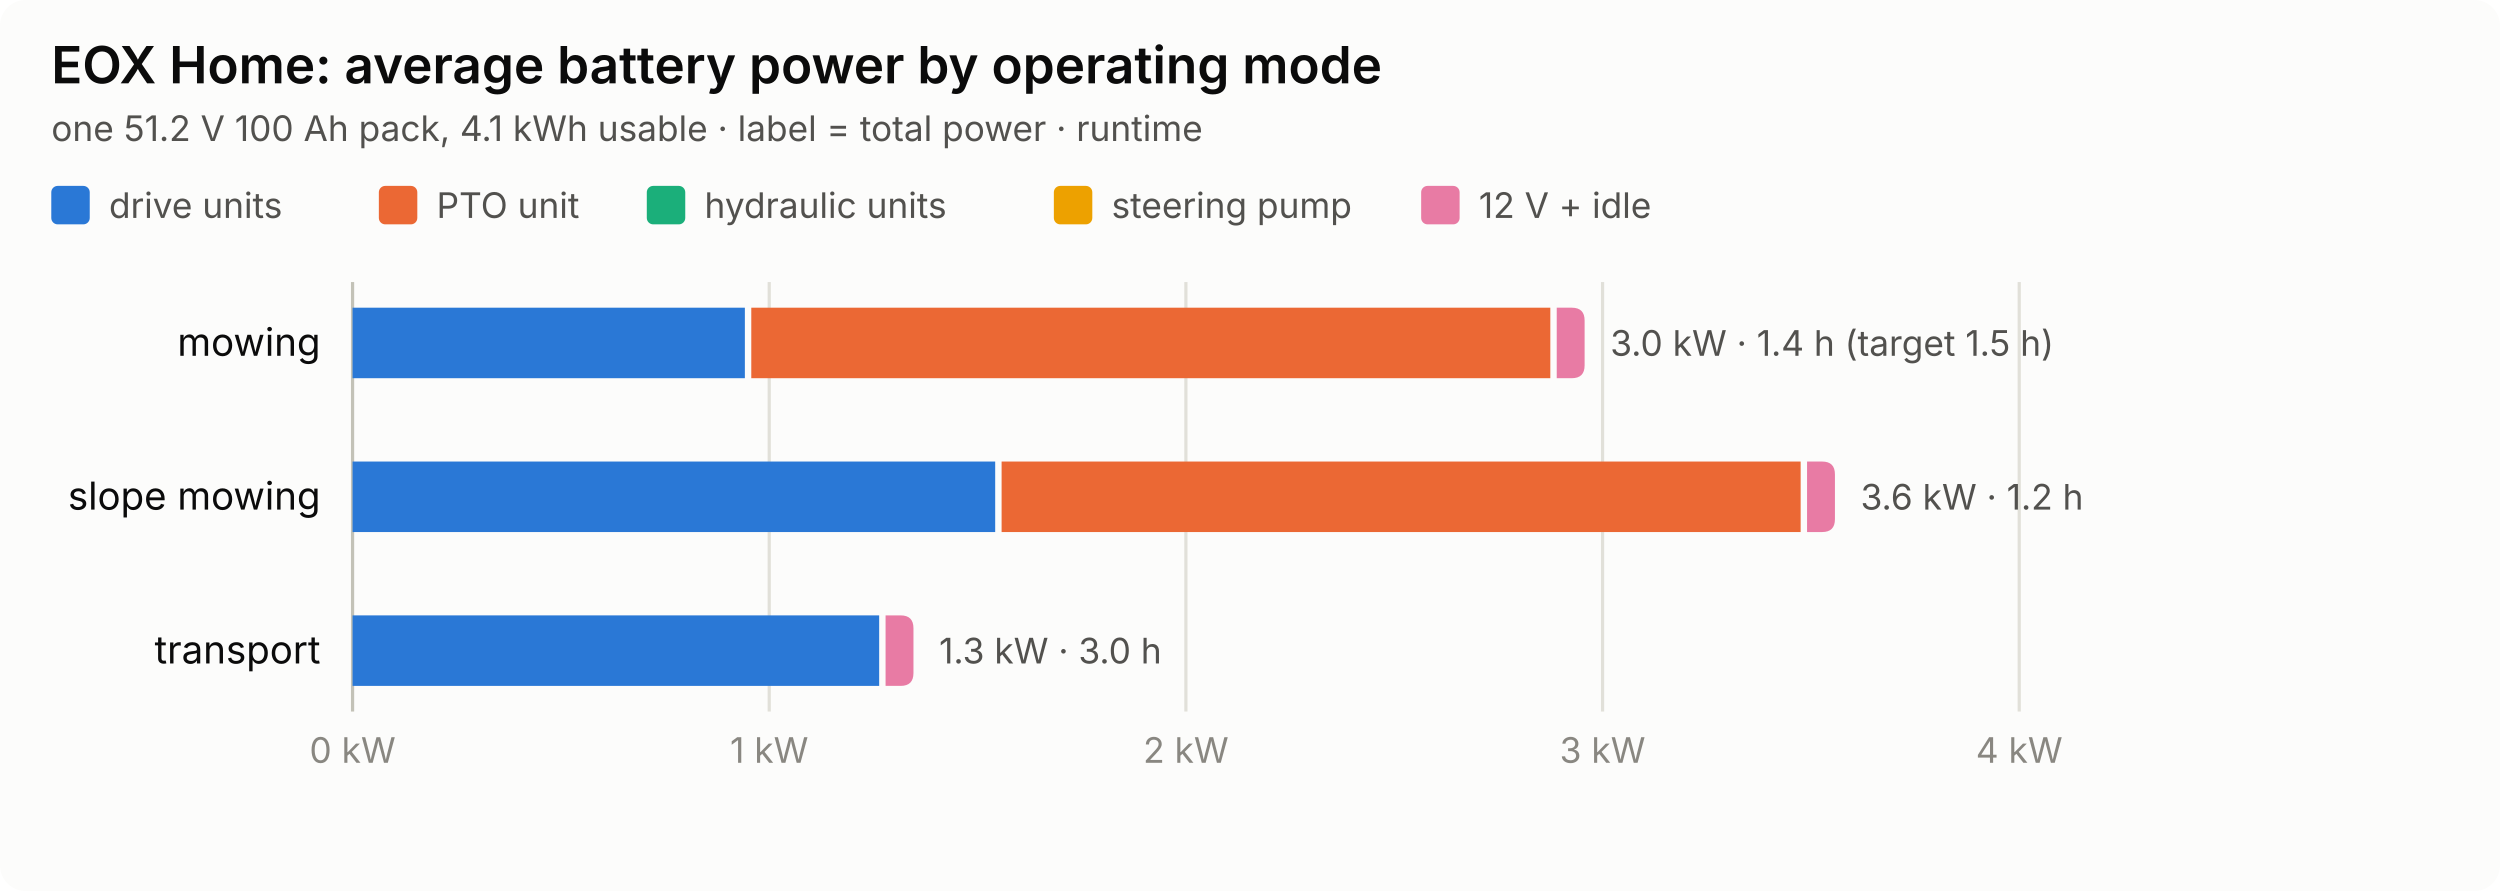
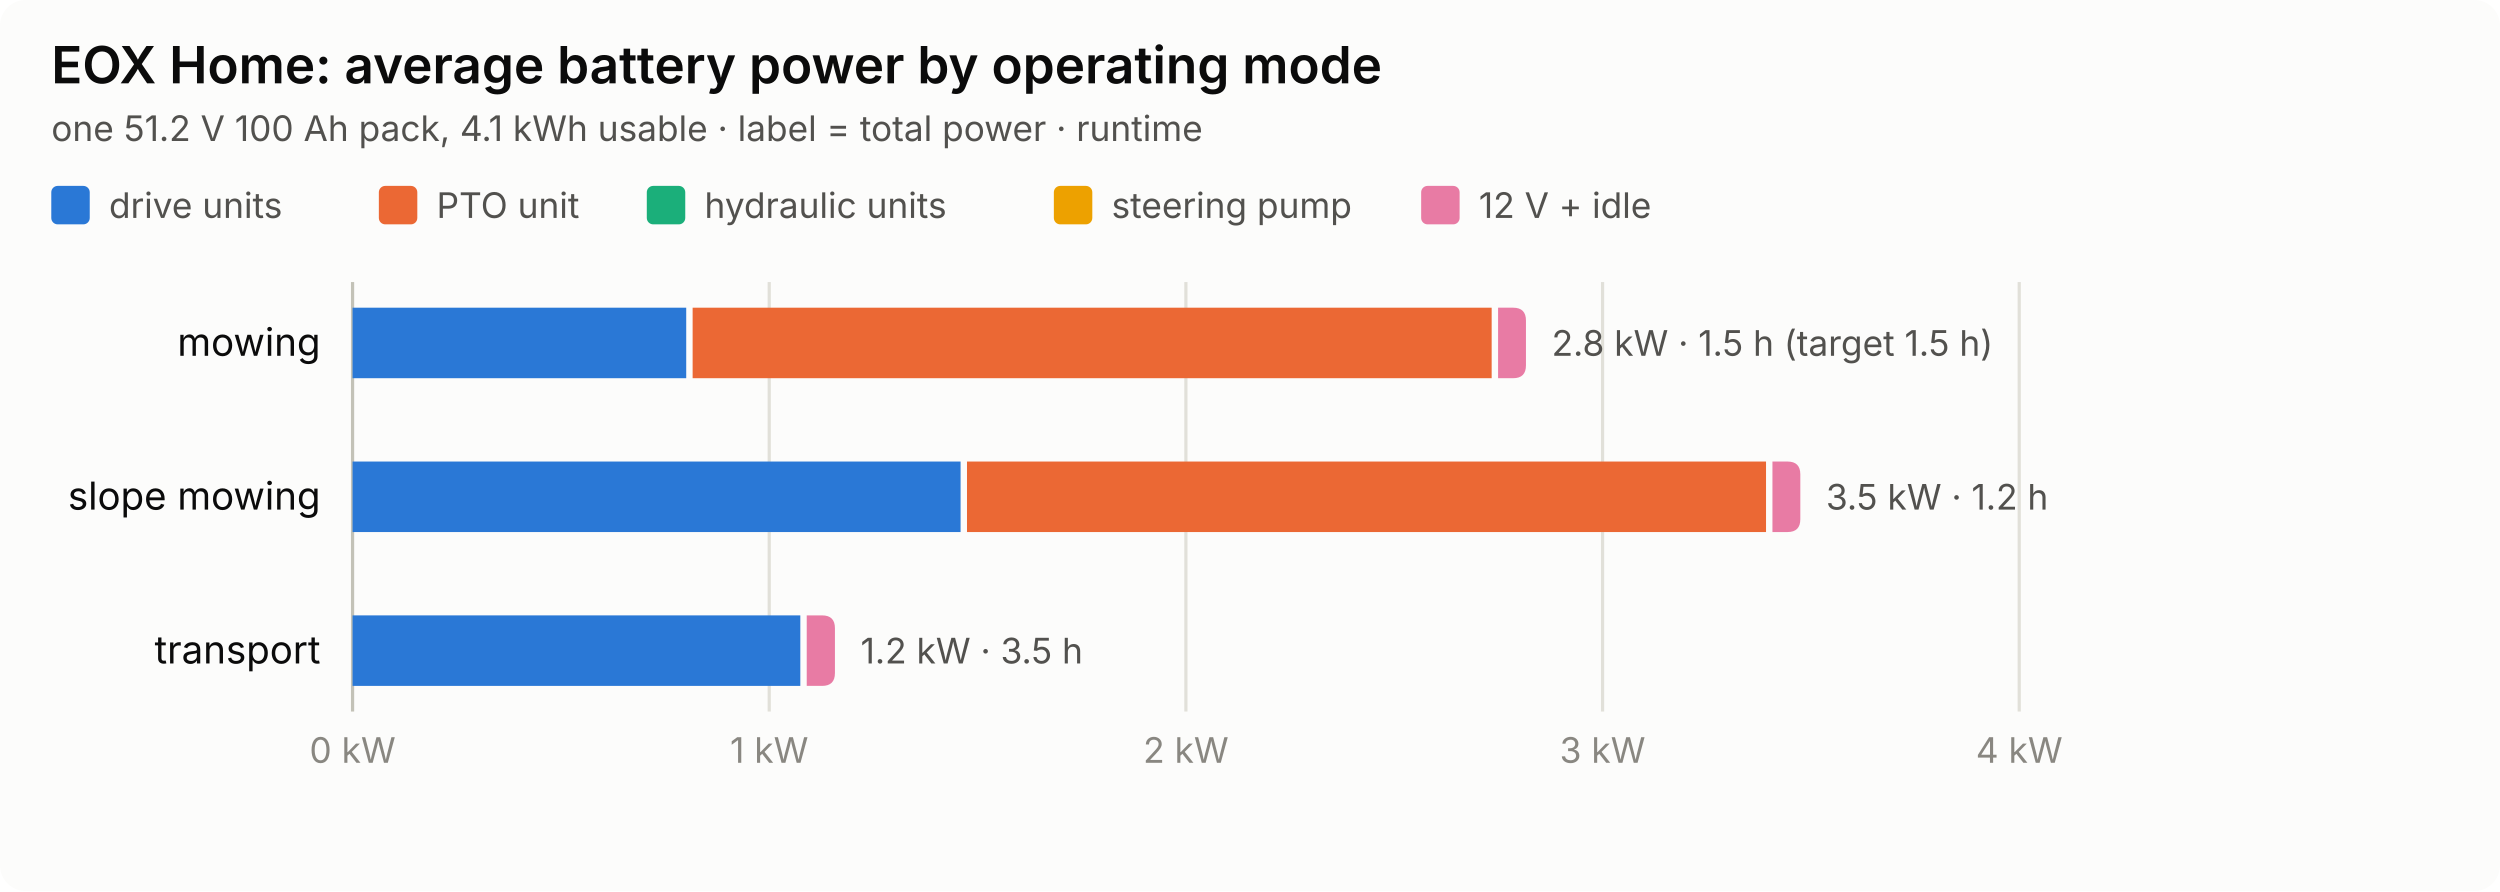
<svg xmlns="http://www.w3.org/2000/svg" viewBox="0 0 780 278" width="780" height="278" role="img" aria-labelledby="t d" font-family="system-ui, -apple-system, &quot;Segoe UI&quot;, sans-serif">
  <rect width="100%" height="100%" rx="8" fill="#fcfcfb" />
  <text x="16.0" y="26.0" font-size="16" font-weight="600" fill="#0b0b0b" text-anchor="start">EOX Home: average battery power by operating mode</text>
  <text x="16.0" y="44.0" font-size="11" font-weight="400" fill="#52514e" text-anchor="start">one 51.2 V 100 Ah pack, 4.1 kWh usable · label = total power · runtime</text>
  <rect x="16" y="58" width="12" height="12" rx="2" fill="#2a78d6" />
  <text x="34.0" y="68.0" font-size="11" font-weight="400" fill="#52514e" text-anchor="start">drive units</text>
  <rect x="118.2" y="58" width="12" height="12" rx="2" fill="#eb6834" />
  <text x="136.2" y="68.0" font-size="11" font-weight="400" fill="#52514e" text-anchor="start">PTO unit</text>
  <rect x="201.8" y="58" width="12" height="12" rx="2" fill="#1baf7a" />
  <text x="219.8" y="68.0" font-size="11" font-weight="400" fill="#52514e" text-anchor="start">hydraulic units</text>
  <rect x="328.8" y="58" width="12" height="12" rx="2" fill="#eda100" />
  <text x="346.8" y="68.0" font-size="11" font-weight="400" fill="#52514e" text-anchor="start">steering pump</text>
  <rect x="443.4" y="58" width="12" height="12" rx="2" fill="#e87ba4" />
  <text x="461.4" y="68.0" font-size="11" font-weight="400" fill="#52514e" text-anchor="start">12 V + idle</text>
  <line x1="110.0" y1="88.0" x2="110.0" y2="222.0" stroke="#c3c2b7" stroke-width="1" stroke-linecap="butt" />
  <text x="110.0" y="238.0" font-size="11" font-weight="400" fill="#898781" text-anchor="middle">0 kW</text>
  <line x1="240.0" y1="88.0" x2="240.0" y2="222.0" stroke="#e1e0d9" stroke-width="1" stroke-linecap="butt" />
  <text x="240.0" y="238.0" font-size="11" font-weight="400" fill="#898781" text-anchor="middle">1 kW</text>
  <line x1="370.0" y1="88.0" x2="370.0" y2="222.0" stroke="#e1e0d9" stroke-width="1" stroke-linecap="butt" />
  <text x="370.0" y="238.0" font-size="11" font-weight="400" fill="#898781" text-anchor="middle">2 kW</text>
  <line x1="500.0" y1="88.0" x2="500.0" y2="222.0" stroke="#e1e0d9" stroke-width="1" stroke-linecap="butt" />
  <text x="500.0" y="238.0" font-size="11" font-weight="400" fill="#898781" text-anchor="middle">3 kW</text>
  <line x1="630.0" y1="88.0" x2="630.0" y2="222.0" stroke="#e1e0d9" stroke-width="1" stroke-linecap="butt" />
  <text x="630.0" y="238.0" font-size="11" font-weight="400" fill="#898781" text-anchor="middle">4 kW</text>
  <text x="100.0" y="111.0" font-size="12" font-weight="400" fill="#0b0b0b" text-anchor="end">mowing</text>
-   <rect x="110.0" y="96" width="122.4" height="22" fill="#2a78d6" />
-   <rect x="234.4" y="96" width="249.3" height="22" fill="#eb6834" />
-   <path d="M485.7,96 H490.4 Q494.4,96 494.4,100 V114 Q494.4,118 490.4,118 H485.7 Z" fill="#e87ba4" />
-   <text x="502.4" y="111.0" font-size="11" font-weight="400" fill="#52514e" text-anchor="start">3.0 kW · 1.4 h  (target 1.5 h)</text>
+   <rect x="110.0" y="96" width="104.1" height="22" fill="#2a78d6" />
+   <rect x="216.1" y="96" width="249.3" height="22" fill="#eb6834" />
+   <path d="M467.4,96 H472.1 Q476.1,96 476.1,100 V114 Q476.1,118 472.1,118 H467.4 Z" fill="#e87ba4" />
+   <text x="484.1" y="111.0" font-size="11" font-weight="400" fill="#52514e" text-anchor="start">2.8 kW · 1.5 h  (target 1.5 h)</text>
  <text x="100.0" y="159.0" font-size="12" font-weight="400" fill="#0b0b0b" text-anchor="end">slope mowing</text>
-   <rect x="110.0" y="144" width="200.5" height="22" fill="#2a78d6" />
-   <rect x="312.5" y="144" width="249.3" height="22" fill="#eb6834" />
-   <path d="M563.8,144 H568.5 Q572.5,144 572.5,148 V162 Q572.5,166 568.5,166 H563.8 Z" fill="#e87ba4" />
-   <text x="580.5" y="159.0" font-size="11" font-weight="400" fill="#52514e" text-anchor="start">3.6 kW · 1.2 h</text>
+   <rect x="110.0" y="144" width="189.7" height="22" fill="#2a78d6" />
+   <rect x="301.7" y="144" width="249.3" height="22" fill="#eb6834" />
+   <path d="M553.0,144 H557.7 Q561.7,144 561.7,148 V162 Q561.7,166 557.7,166 H553.0 Z" fill="#e87ba4" />
+   <text x="569.7" y="159.0" font-size="11" font-weight="400" fill="#52514e" text-anchor="start">3.5 kW · 1.2 h</text>
  <text x="100.0" y="207.0" font-size="12" font-weight="400" fill="#0b0b0b" text-anchor="end">transport</text>
-   <rect x="110.0" y="192" width="164.3" height="22" fill="#2a78d6" />
-   <path d="M276.3,192 H281.0 Q285.0,192 285.0,196 V210 Q285.0,214 281.0,214 H276.3 Z" fill="#e87ba4" />
-   <text x="293.0" y="207.0" font-size="11" font-weight="400" fill="#52514e" text-anchor="start">1.3 kW · 3.0 h</text>
+   <rect x="110.0" y="192" width="139.7" height="22" fill="#2a78d6" />
+   <path d="M251.7,192 H256.5 Q260.5,192 260.5,196 V210 Q260.5,214 256.5,214 H251.7 Z" fill="#e87ba4" />
+   <text x="268.5" y="207.0" font-size="11" font-weight="400" fill="#52514e" text-anchor="start">1.2 kW · 3.5 h</text>
</svg>
